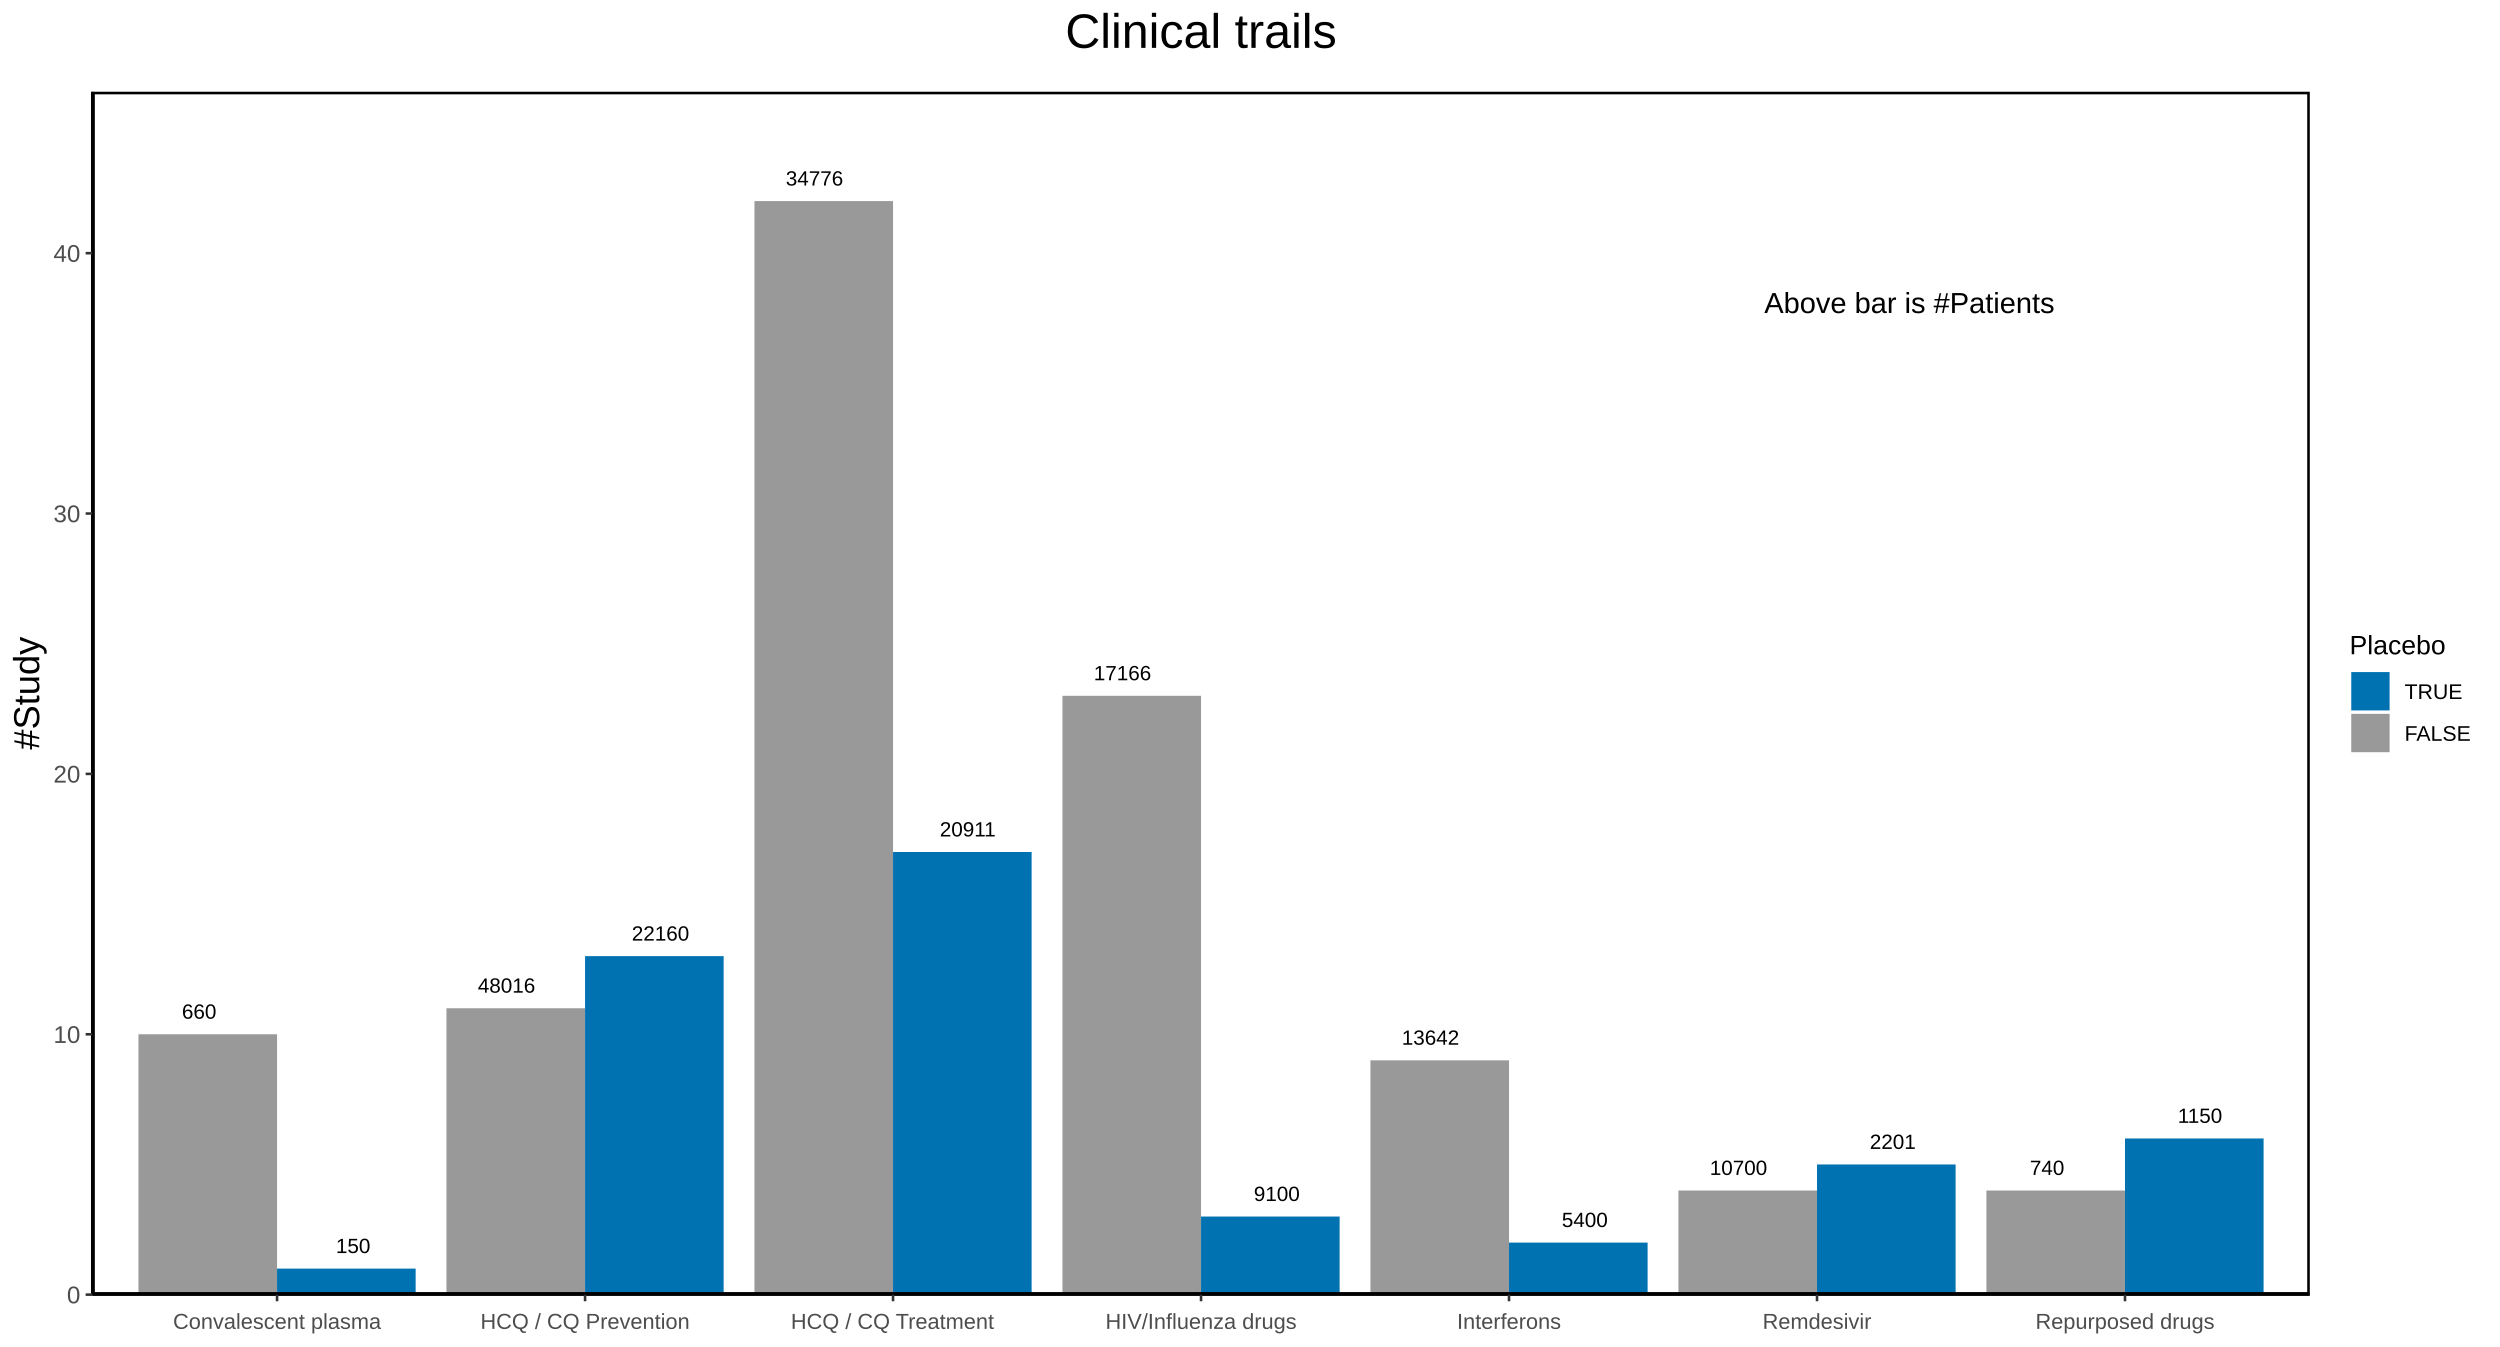
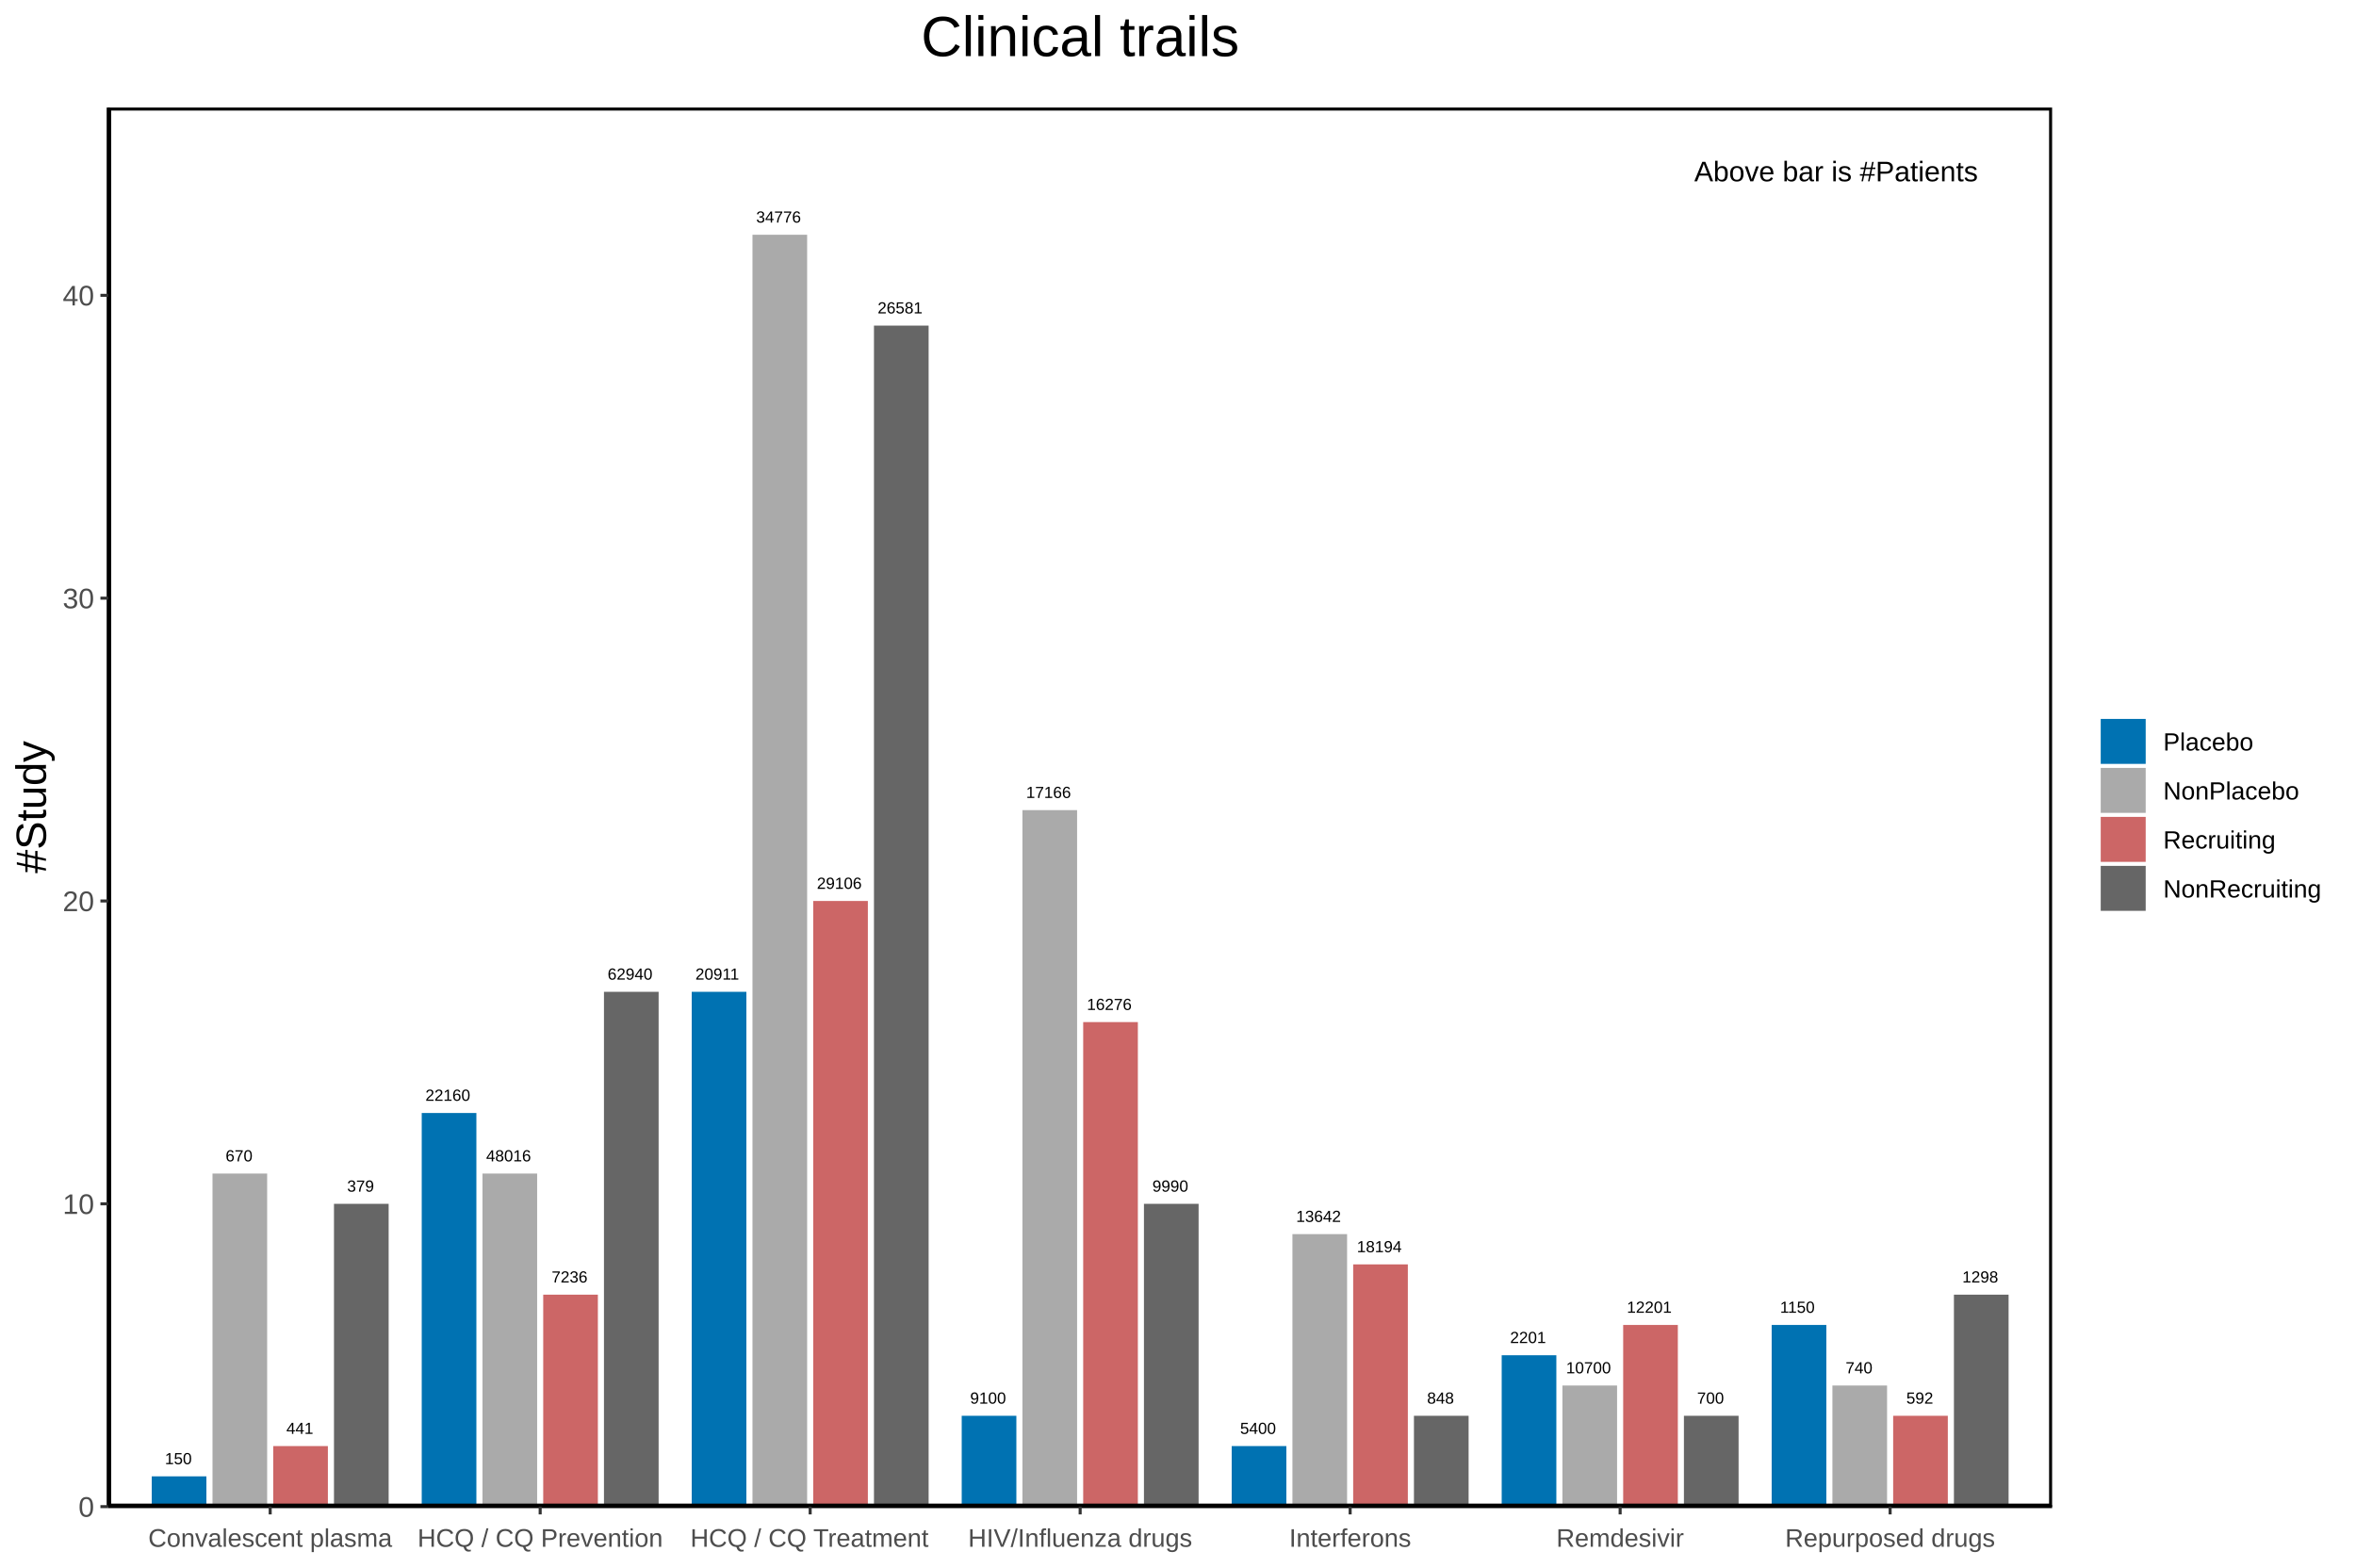
- <svg xmlns="http://www.w3.org/2000/svg" viewBox="0 0 1034.00 557.00">
+ <svg xmlns="http://www.w3.org/2000/svg" viewBox="0 0 831.00 553.00">
  <defs>
    <style type="text/css">
    line, polyline, polygon, path, rect, circle {
      fill: none;
      stroke: #000000;
      stroke-linecap: round;
      stroke-linejoin: round;
      stroke-miterlimit: 10.00;
    }
  </style>
  </defs>
  <rect width="100%" height="100%" style="stroke: none; fill: #FFFFFF;" />
-   <rect x="0.00" y="0" width="1034.00" height="557.00" style="stroke-width: 1.07; stroke: #FFFFFF; fill: #FFFFFF;" />
+   <rect x="0.00" y="0.00" width="831.00" height="553.00" style="stroke-width: 1.07; stroke: #FFFFFF; fill: #FFFFFF;" />
  <defs>
-     <clipPath id="cpMzguMTZ8OTU1LjMzfDUzNS40N3wzNy45NA==">
-       <rect x="38.16" y="37.94" width="917.17" height="497.53" />
+     <clipPath id="cpMzguMTZ8NzIzLjgyfDUzMS40N3wzNy45NA==">
+       <rect x="38.16" y="37.94" width="685.65" height="493.53" />
    </clipPath>
  </defs>
-   <rect x="38.16" y="37.94" width="917.17" height="497.53" style="stroke-width: 1.07; stroke: none; fill: #FFFFFF;" clip-path="url(#cpMzguMTZ8OTU1LjMzfDUzNS40N3wzNy45NA==)" />
-   <rect x="57.27" y="427.78" width="57.32" height="107.69" style="stroke-width: 1.07; stroke: none; stroke-linecap: square; stroke-linejoin: miter; fill: #999999;" clip-path="url(#cpMzguMTZ8OTU1LjMzfDUzNS40N3wzNy45NA==)" />
-   <rect x="114.59" y="524.70" width="57.32" height="10.77" style="stroke-width: 1.07; stroke: none; stroke-linecap: square; stroke-linejoin: miter; fill: #0072B2;" clip-path="url(#cpMzguMTZ8OTU1LjMzfDUzNS40N3wzNy45NA==)" />
-   <rect x="184.66" y="417.01" width="57.32" height="118.46" style="stroke-width: 1.07; stroke: none; stroke-linecap: square; stroke-linejoin: miter; fill: #999999;" clip-path="url(#cpMzguMTZ8OTU1LjMzfDUzNS40N3wzNy45NA==)" />
-   <rect x="241.98" y="395.47" width="57.32" height="140.00" style="stroke-width: 1.07; stroke: none; stroke-linecap: square; stroke-linejoin: miter; fill: #0072B2;" clip-path="url(#cpMzguMTZ8OTU1LjMzfDUzNS40N3wzNy45NA==)" />
-   <rect x="312.04" y="83.17" width="57.32" height="452.30" style="stroke-width: 1.07; stroke: none; stroke-linecap: square; stroke-linejoin: miter; fill: #999999;" clip-path="url(#cpMzguMTZ8OTU1LjMzfDUzNS40N3wzNy45NA==)" />
-   <rect x="369.36" y="352.40" width="57.32" height="183.07" style="stroke-width: 1.07; stroke: none; stroke-linecap: square; stroke-linejoin: miter; fill: #0072B2;" clip-path="url(#cpMzguMTZ8OTU1LjMzfDUzNS40N3wzNy45NA==)" />
-   <rect x="439.43" y="287.78" width="57.32" height="247.69" style="stroke-width: 1.07; stroke: none; stroke-linecap: square; stroke-linejoin: miter; fill: #999999;" clip-path="url(#cpMzguMTZ8OTU1LjMzfDUzNS40N3wzNy45NA==)" />
-   <rect x="496.75" y="503.16" width="57.32" height="32.31" style="stroke-width: 1.07; stroke: none; stroke-linecap: square; stroke-linejoin: miter; fill: #0072B2;" clip-path="url(#cpMzguMTZ8OTU1LjMzfDUzNS40N3wzNy45NA==)" />
-   <rect x="566.81" y="438.55" width="57.32" height="96.92" style="stroke-width: 1.07; stroke: none; stroke-linecap: square; stroke-linejoin: miter; fill: #999999;" clip-path="url(#cpMzguMTZ8OTU1LjMzfDUzNS40N3wzNy45NA==)" />
-   <rect x="624.13" y="513.93" width="57.32" height="21.54" style="stroke-width: 1.07; stroke: none; stroke-linecap: square; stroke-linejoin: miter; fill: #0072B2;" clip-path="url(#cpMzguMTZ8OTU1LjMzfDUzNS40N3wzNy45NA==)" />
-   <rect x="694.19" y="492.40" width="57.32" height="43.08" style="stroke-width: 1.07; stroke: none; stroke-linecap: square; stroke-linejoin: miter; fill: #999999;" clip-path="url(#cpMzguMTZ8OTU1LjMzfDUzNS40N3wzNy45NA==)" />
-   <rect x="751.52" y="481.63" width="57.32" height="53.85" style="stroke-width: 1.07; stroke: none; stroke-linecap: square; stroke-linejoin: miter; fill: #0072B2;" clip-path="url(#cpMzguMTZ8OTU1LjMzfDUzNS40N3wzNy45NA==)" />
-   <rect x="821.58" y="492.40" width="57.32" height="43.08" style="stroke-width: 1.07; stroke: none; stroke-linecap: square; stroke-linejoin: miter; fill: #999999;" clip-path="url(#cpMzguMTZ8OTU1LjMzfDUzNS40N3wzNy45NA==)" />
-   <rect x="878.90" y="470.86" width="57.32" height="64.61" style="stroke-width: 1.07; stroke: none; stroke-linecap: square; stroke-linejoin: miter; fill: #0072B2;" clip-path="url(#cpMzguMTZ8OTU1LjMzfDUzNS40N3wzNy45NA==)" />
-   <g clip-path="url(#cpMzguMTZ8OTU1LjMzfDUzNS40N3wzNy45NA==)">
-     <text x="75.24" y="421.34" style="font-size: 8.54px; font-family: Arial;" textLength="15.02px" lengthAdjust="spacingAndGlyphs">660</text>
-   </g>
-   <g clip-path="url(#cpMzguMTZ8OTU1LjMzfDUzNS40N3wzNy45NA==)">
-     <text x="138.93" y="518.26" style="font-size: 8.54px; font-family: Arial;" textLength="15.02px" lengthAdjust="spacingAndGlyphs">150</text>
-   </g>
-   <g clip-path="url(#cpMzguMTZ8OTU1LjMzfDUzNS40N3wzNy45NA==)">
-     <text x="197.62" y="410.57" style="font-size: 8.54px; font-family: Arial;" textLength="25.03px" lengthAdjust="spacingAndGlyphs">48016</text>
-   </g>
-   <g clip-path="url(#cpMzguMTZ8OTU1LjMzfDUzNS40N3wzNy45NA==)">
-     <text x="261.31" y="389.04" style="font-size: 8.54px; font-family: Arial;" textLength="25.03px" lengthAdjust="spacingAndGlyphs">22160</text>
-   </g>
-   <g clip-path="url(#cpMzguMTZ8OTU1LjMzfDUzNS40N3wzNy45NA==)">
-     <text x="325.00" y="76.74" style="font-size: 8.54px; font-family: Arial;" textLength="25.03px" lengthAdjust="spacingAndGlyphs">34776</text>
-   </g>
-   <g clip-path="url(#cpMzguMTZ8OTU1LjMzfDUzNS40N3wzNy45NA==)">
-     <text x="388.70" y="345.96" style="font-size: 8.54px; font-family: Arial;" textLength="25.03px" lengthAdjust="spacingAndGlyphs">20911</text>
-   </g>
-   <g clip-path="url(#cpMzguMTZ8OTU1LjMzfDUzNS40N3wzNy45NA==)">
-     <text x="452.39" y="281.35" style="font-size: 8.54px; font-family: Arial;" textLength="25.03px" lengthAdjust="spacingAndGlyphs">17166</text>
-   </g>
-   <g clip-path="url(#cpMzguMTZ8OTU1LjMzfDUzNS40N3wzNy45NA==)">
-     <text x="518.58" y="496.73" style="font-size: 8.54px; font-family: Arial;" textLength="20.02px" lengthAdjust="spacingAndGlyphs">9100</text>
-   </g>
-   <g clip-path="url(#cpMzguMTZ8OTU1LjMzfDUzNS40N3wzNy45NA==)">
-     <text x="579.77" y="432.11" style="font-size: 8.54px; font-family: Arial;" textLength="25.03px" lengthAdjust="spacingAndGlyphs">13642</text>
-   </g>
-   <g clip-path="url(#cpMzguMTZ8OTU1LjMzfDUzNS40N3wzNy45NA==)">
-     <text x="645.97" y="507.50" style="font-size: 8.54px; font-family: Arial;" textLength="20.02px" lengthAdjust="spacingAndGlyphs">5400</text>
-   </g>
-   <g clip-path="url(#cpMzguMTZ8OTU1LjMzfDUzNS40N3wzNy45NA==)">
-     <text x="707.16" y="485.96" style="font-size: 8.54px; font-family: Arial;" textLength="25.03px" lengthAdjust="spacingAndGlyphs">10700</text>
-   </g>
-   <g clip-path="url(#cpMzguMTZ8OTU1LjMzfDUzNS40N3wzNy45NA==)">
-     <text x="773.35" y="475.19" style="font-size: 8.54px; font-family: Arial;" textLength="20.02px" lengthAdjust="spacingAndGlyphs">2201</text>
-   </g>
-   <g clip-path="url(#cpMzguMTZ8OTU1LjMzfDUzNS40N3wzNy45NA==)">
-     <text x="839.55" y="485.96" style="font-size: 8.54px; font-family: Arial;" textLength="15.02px" lengthAdjust="spacingAndGlyphs">740</text>
-   </g>
-   <g clip-path="url(#cpMzguMTZ8OTU1LjMzfDUzNS40N3wzNy45NA==)">
-     <text x="900.74" y="464.42" style="font-size: 8.54px; font-family: Arial;" textLength="20.02px" lengthAdjust="spacingAndGlyphs">1150</text>
-   </g>
-   <g clip-path="url(#cpMzguMTZ8OTU1LjMzfDUzNS40N3wzNy45NA==)">
-     <text x="729.70" y="129.47" style="font-size: 12.00px; font-family: Arial;" textLength="120.07px" lengthAdjust="spacingAndGlyphs">Above bar is #Patients</text>
-   </g>
-   <rect x="38.16" y="37.94" width="917.17" height="497.53" style="stroke-width: 2.13;" clip-path="url(#cpMzguMTZ8OTU1LjMzfDUzNS40N3wzNy45NA==)" />
+   <rect x="38.16" y="37.94" width="685.65" height="493.53" style="stroke-width: 1.07; stroke: none; fill: #FFFFFF;" clip-path="url(#cpMzguMTZ8NzIzLjgyfDUzMS40N3wzNy45NA==)" />
+   <rect x="53.52" y="520.79" width="19.28" height="10.68" style="stroke-width: 1.07; stroke: none; stroke-linecap: square; stroke-linejoin: miter; fill: #0072B2;" clip-path="url(#cpMzguMTZ8NzIzLjgyfDUzMS40N3wzNy45NA==)" />
+   <rect x="74.95" y="413.96" width="19.28" height="117.51" style="stroke-width: 1.07; stroke: none; stroke-linecap: square; stroke-linejoin: miter; fill: #AAAAAA;" clip-path="url(#cpMzguMTZ8NzIzLjgyfDUzMS40N3wzNy45NA==)" />
+   <rect x="96.37" y="510.11" width="19.28" height="21.36" style="stroke-width: 1.07; stroke: none; stroke-linecap: square; stroke-linejoin: miter; fill: #CC6666;" clip-path="url(#cpMzguMTZ8NzIzLjgyfDUzMS40N3wzNy45NA==)" />
+   <rect x="117.80" y="424.65" width="19.28" height="106.82" style="stroke-width: 1.07; stroke: none; stroke-linecap: square; stroke-linejoin: miter; fill: #666666;" clip-path="url(#cpMzguMTZ8NzIzLjgyfDUzMS40N3wzNy45NA==)" />
+   <rect x="148.75" y="392.60" width="19.28" height="138.87" style="stroke-width: 1.07; stroke: none; stroke-linecap: square; stroke-linejoin: miter; fill: #0072B2;" clip-path="url(#cpMzguMTZ8NzIzLjgyfDUzMS40N3wzNy45NA==)" />
+   <rect x="170.18" y="413.96" width="19.28" height="117.51" style="stroke-width: 1.07; stroke: none; stroke-linecap: square; stroke-linejoin: miter; fill: #AAAAAA;" clip-path="url(#cpMzguMTZ8NzIzLjgyfDUzMS40N3wzNy45NA==)" />
+   <rect x="191.60" y="456.69" width="19.28" height="74.78" style="stroke-width: 1.07; stroke: none; stroke-linecap: square; stroke-linejoin: miter; fill: #CC6666;" clip-path="url(#cpMzguMTZ8NzIzLjgyfDUzMS40N3wzNy45NA==)" />
+   <rect x="213.03" y="349.87" width="19.28" height="181.60" style="stroke-width: 1.07; stroke: none; stroke-linecap: square; stroke-linejoin: miter; fill: #666666;" clip-path="url(#cpMzguMTZ8NzIzLjgyfDUzMS40N3wzNy45NA==)" />
+   <rect x="243.98" y="349.87" width="19.28" height="181.60" style="stroke-width: 1.07; stroke: none; stroke-linecap: square; stroke-linejoin: miter; fill: #0072B2;" clip-path="url(#cpMzguMTZ8NzIzLjgyfDUzMS40N3wzNy45NA==)" />
+   <rect x="265.41" y="82.81" width="19.28" height="448.66" style="stroke-width: 1.07; stroke: none; stroke-linecap: square; stroke-linejoin: miter; fill: #AAAAAA;" clip-path="url(#cpMzguMTZ8NzIzLjgyfDUzMS40N3wzNy45NA==)" />
+   <rect x="286.83" y="317.82" width="19.28" height="213.65" style="stroke-width: 1.07; stroke: none; stroke-linecap: square; stroke-linejoin: miter; fill: #CC6666;" clip-path="url(#cpMzguMTZ8NzIzLjgyfDUzMS40N3wzNy45NA==)" />
+   <rect x="308.26" y="114.86" width="19.28" height="416.62" style="stroke-width: 1.07; stroke: none; stroke-linecap: square; stroke-linejoin: miter; fill: #666666;" clip-path="url(#cpMzguMTZ8NzIzLjgyfDUzMS40N3wzNy45NA==)" />
+   <rect x="339.21" y="499.42" width="19.28" height="32.05" style="stroke-width: 1.07; stroke: none; stroke-linecap: square; stroke-linejoin: miter; fill: #0072B2;" clip-path="url(#cpMzguMTZ8NzIzLjgyfDUzMS40N3wzNy45NA==)" />
+   <rect x="360.63" y="285.78" width="19.28" height="245.70" style="stroke-width: 1.07; stroke: none; stroke-linecap: square; stroke-linejoin: miter; fill: #AAAAAA;" clip-path="url(#cpMzguMTZ8NzIzLjgyfDUzMS40N3wzNy45NA==)" />
+   <rect x="382.06" y="360.55" width="19.28" height="170.92" style="stroke-width: 1.07; stroke: none; stroke-linecap: square; stroke-linejoin: miter; fill: #CC6666;" clip-path="url(#cpMzguMTZ8NzIzLjgyfDUzMS40N3wzNy45NA==)" />
+   <rect x="403.49" y="424.65" width="19.28" height="106.82" style="stroke-width: 1.07; stroke: none; stroke-linecap: square; stroke-linejoin: miter; fill: #666666;" clip-path="url(#cpMzguMTZ8NzIzLjgyfDUzMS40N3wzNy45NA==)" />
+   <rect x="434.44" y="510.11" width="19.28" height="21.36" style="stroke-width: 1.07; stroke: none; stroke-linecap: square; stroke-linejoin: miter; fill: #0072B2;" clip-path="url(#cpMzguMTZ8NzIzLjgyfDUzMS40N3wzNy45NA==)" />
+   <rect x="455.86" y="435.33" width="19.28" height="96.14" style="stroke-width: 1.07; stroke: none; stroke-linecap: square; stroke-linejoin: miter; fill: #AAAAAA;" clip-path="url(#cpMzguMTZ8NzIzLjgyfDUzMS40N3wzNy45NA==)" />
+   <rect x="477.29" y="446.01" width="19.28" height="85.46" style="stroke-width: 1.07; stroke: none; stroke-linecap: square; stroke-linejoin: miter; fill: #CC6666;" clip-path="url(#cpMzguMTZ8NzIzLjgyfDUzMS40N3wzNy45NA==)" />
+   <rect x="498.72" y="499.42" width="19.28" height="32.05" style="stroke-width: 1.07; stroke: none; stroke-linecap: square; stroke-linejoin: miter; fill: #666666;" clip-path="url(#cpMzguMTZ8NzIzLjgyfDUzMS40N3wzNy45NA==)" />
+   <rect x="529.67" y="478.06" width="19.28" height="53.41" style="stroke-width: 1.07; stroke: none; stroke-linecap: square; stroke-linejoin: miter; fill: #0072B2;" clip-path="url(#cpMzguMTZ8NzIzLjgyfDUzMS40N3wzNy45NA==)" />
+   <rect x="551.09" y="488.74" width="19.28" height="42.73" style="stroke-width: 1.07; stroke: none; stroke-linecap: square; stroke-linejoin: miter; fill: #AAAAAA;" clip-path="url(#cpMzguMTZ8NzIzLjgyfDUzMS40N3wzNy45NA==)" />
+   <rect x="572.52" y="467.38" width="19.28" height="64.09" style="stroke-width: 1.07; stroke: none; stroke-linecap: square; stroke-linejoin: miter; fill: #CC6666;" clip-path="url(#cpMzguMTZ8NzIzLjgyfDUzMS40N3wzNy45NA==)" />
+   <rect x="593.95" y="499.42" width="19.28" height="32.05" style="stroke-width: 1.07; stroke: none; stroke-linecap: square; stroke-linejoin: miter; fill: #666666;" clip-path="url(#cpMzguMTZ8NzIzLjgyfDUzMS40N3wzNy45NA==)" />
+   <rect x="624.90" y="467.38" width="19.28" height="64.09" style="stroke-width: 1.07; stroke: none; stroke-linecap: square; stroke-linejoin: miter; fill: #0072B2;" clip-path="url(#cpMzguMTZ8NzIzLjgyfDUzMS40N3wzNy45NA==)" />
+   <rect x="646.32" y="488.74" width="19.28" height="42.73" style="stroke-width: 1.07; stroke: none; stroke-linecap: square; stroke-linejoin: miter; fill: #AAAAAA;" clip-path="url(#cpMzguMTZ8NzIzLjgyfDUzMS40N3wzNy45NA==)" />
+   <rect x="667.75" y="499.42" width="19.28" height="32.05" style="stroke-width: 1.07; stroke: none; stroke-linecap: square; stroke-linejoin: miter; fill: #CC6666;" clip-path="url(#cpMzguMTZ8NzIzLjgyfDUzMS40N3wzNy45NA==)" />
+   <rect x="689.18" y="456.69" width="19.28" height="74.78" style="stroke-width: 1.07; stroke: none; stroke-linecap: square; stroke-linejoin: miter; fill: #666666;" clip-path="url(#cpMzguMTZ8NzIzLjgyfDUzMS40N3wzNy45NA==)" />
+   <g clip-path="url(#cpMzguMTZ8NzIzLjgyfDUzMS40N3wzNy45NA==)">
+     <text x="79.58" y="409.67" style="font-size: 5.69px; font-family: Arial;" textLength="10.01px" lengthAdjust="spacingAndGlyphs">670</text>
+   </g>
+   <g clip-path="url(#cpMzguMTZ8NzIzLjgyfDUzMS40N3wzNy45NA==)">
+     <text x="58.16" y="516.49" style="font-size: 5.69px; font-family: Arial;" textLength="10.01px" lengthAdjust="spacingAndGlyphs">150</text>
+   </g>
+   <g clip-path="url(#cpMzguMTZ8NzIzLjgyfDUzMS40N3wzNy45NA==)">
+     <text x="171.48" y="409.67" style="font-size: 5.69px; font-family: Arial;" textLength="16.68px" lengthAdjust="spacingAndGlyphs">48016</text>
+   </g>
+   <g clip-path="url(#cpMzguMTZ8NzIzLjgyfDUzMS40N3wzNy45NA==)">
+     <text x="150.05" y="388.30" style="font-size: 5.69px; font-family: Arial;" textLength="16.68px" lengthAdjust="spacingAndGlyphs">22160</text>
+   </g>
+   <g clip-path="url(#cpMzguMTZ8NzIzLjgyfDUzMS40N3wzNy45NA==)">
+     <text x="266.71" y="78.51" style="font-size: 5.69px; font-family: Arial;" textLength="16.68px" lengthAdjust="spacingAndGlyphs">34776</text>
+   </g>
+   <g clip-path="url(#cpMzguMTZ8NzIzLjgyfDUzMS40N3wzNy45NA==)">
+     <text x="245.28" y="345.57" style="font-size: 5.69px; font-family: Arial;" textLength="16.68px" lengthAdjust="spacingAndGlyphs">20911</text>
+   </g>
+   <g clip-path="url(#cpMzguMTZ8NzIzLjgyfDUzMS40N3wzNy45NA==)">
+     <text x="361.93" y="281.48" style="font-size: 5.69px; font-family: Arial;" textLength="16.68px" lengthAdjust="spacingAndGlyphs">17166</text>
+   </g>
+   <g clip-path="url(#cpMzguMTZ8NzIzLjgyfDUzMS40N3wzNy45NA==)">
+     <text x="342.18" y="495.13" style="font-size: 5.69px; font-family: Arial;" textLength="13.35px" lengthAdjust="spacingAndGlyphs">9100</text>
+   </g>
+   <g clip-path="url(#cpMzguMTZ8NzIzLjgyfDUzMS40N3wzNy45NA==)">
+     <text x="457.16" y="431.03" style="font-size: 5.69px; font-family: Arial;" textLength="16.68px" lengthAdjust="spacingAndGlyphs">13642</text>
+   </g>
+   <g clip-path="url(#cpMzguMTZ8NzIzLjgyfDUzMS40N3wzNy45NA==)">
+     <text x="437.41" y="505.81" style="font-size: 5.69px; font-family: Arial;" textLength="13.35px" lengthAdjust="spacingAndGlyphs">5400</text>
+   </g>
+   <g clip-path="url(#cpMzguMTZ8NzIzLjgyfDUzMS40N3wzNy45NA==)">
+     <text x="552.39" y="484.44" style="font-size: 5.69px; font-family: Arial;" textLength="16.68px" lengthAdjust="spacingAndGlyphs">10700</text>
+   </g>
+   <g clip-path="url(#cpMzguMTZ8NzIzLjgyfDUzMS40N3wzNy45NA==)">
+     <text x="532.63" y="473.76" style="font-size: 5.69px; font-family: Arial;" textLength="13.35px" lengthAdjust="spacingAndGlyphs">2201</text>
+   </g>
+   <g clip-path="url(#cpMzguMTZ8NzIzLjgyfDUzMS40N3wzNy45NA==)">
+     <text x="650.96" y="484.44" style="font-size: 5.69px; font-family: Arial;" textLength="10.01px" lengthAdjust="spacingAndGlyphs">740</text>
+   </g>
+   <g clip-path="url(#cpMzguMTZ8NzIzLjgyfDUzMS40N3wzNy45NA==)">
+     <text x="627.86" y="463.08" style="font-size: 5.69px; font-family: Arial;" textLength="13.35px" lengthAdjust="spacingAndGlyphs">1150</text>
+   </g>
+   <g clip-path="url(#cpMzguMTZ8NzIzLjgyfDUzMS40N3wzNy45NA==)">
+     <text x="122.44" y="420.35" style="font-size: 5.69px; font-family: Arial;" textLength="10.01px" lengthAdjust="spacingAndGlyphs">379</text>
+   </g>
+   <g clip-path="url(#cpMzguMTZ8NzIzLjgyfDUzMS40N3wzNy45NA==)">
+     <text x="101.01" y="505.81" style="font-size: 5.69px; font-family: Arial;" textLength="10.01px" lengthAdjust="spacingAndGlyphs">441</text>
+   </g>
+   <g clip-path="url(#cpMzguMTZ8NzIzLjgyfDUzMS40N3wzNy45NA==)">
+     <text x="214.33" y="345.57" style="font-size: 5.69px; font-family: Arial;" textLength="16.68px" lengthAdjust="spacingAndGlyphs">62940</text>
+   </g>
+   <g clip-path="url(#cpMzguMTZ8NzIzLjgyfDUzMS40N3wzNy45NA==)">
+     <text x="194.57" y="452.40" style="font-size: 5.69px; font-family: Arial;" textLength="13.35px" lengthAdjust="spacingAndGlyphs">7236</text>
+   </g>
+   <g clip-path="url(#cpMzguMTZ8NzIzLjgyfDUzMS40N3wzNy45NA==)">
+     <text x="309.56" y="110.56" style="font-size: 5.69px; font-family: Arial;" textLength="16.68px" lengthAdjust="spacingAndGlyphs">26581</text>
+   </g>
+   <g clip-path="url(#cpMzguMTZ8NzIzLjgyfDUzMS40N3wzNy45NA==)">
+     <text x="288.13" y="313.53" style="font-size: 5.69px; font-family: Arial;" textLength="16.68px" lengthAdjust="spacingAndGlyphs">29106</text>
+   </g>
+   <g clip-path="url(#cpMzguMTZ8NzIzLjgyfDUzMS40N3wzNy45NA==)">
+     <text x="406.46" y="420.35" style="font-size: 5.69px; font-family: Arial;" textLength="13.35px" lengthAdjust="spacingAndGlyphs">9990</text>
+   </g>
+   <g clip-path="url(#cpMzguMTZ8NzIzLjgyfDUzMS40N3wzNy45NA==)">
+     <text x="383.36" y="356.26" style="font-size: 5.69px; font-family: Arial;" textLength="16.68px" lengthAdjust="spacingAndGlyphs">16276</text>
+   </g>
+   <g clip-path="url(#cpMzguMTZ8NzIzLjgyfDUzMS40N3wzNy45NA==)">
+     <text x="503.35" y="495.13" style="font-size: 5.69px; font-family: Arial;" textLength="10.01px" lengthAdjust="spacingAndGlyphs">848</text>
+   </g>
+   <g clip-path="url(#cpMzguMTZ8NzIzLjgyfDUzMS40N3wzNy45NA==)">
+     <text x="478.59" y="441.72" style="font-size: 5.69px; font-family: Arial;" textLength="16.68px" lengthAdjust="spacingAndGlyphs">18194</text>
+   </g>
+   <g clip-path="url(#cpMzguMTZ8NzIzLjgyfDUzMS40N3wzNy45NA==)">
+     <text x="598.58" y="495.13" style="font-size: 5.69px; font-family: Arial;" textLength="10.01px" lengthAdjust="spacingAndGlyphs">700</text>
+   </g>
+   <g clip-path="url(#cpMzguMTZ8NzIzLjgyfDUzMS40N3wzNy45NA==)">
+     <text x="573.82" y="463.08" style="font-size: 5.69px; font-family: Arial;" textLength="16.68px" lengthAdjust="spacingAndGlyphs">12201</text>
+   </g>
+   <g clip-path="url(#cpMzguMTZ8NzIzLjgyfDUzMS40N3wzNy45NA==)">
+     <text x="692.14" y="452.40" style="font-size: 5.69px; font-family: Arial;" textLength="13.35px" lengthAdjust="spacingAndGlyphs">1298</text>
+   </g>
+   <g clip-path="url(#cpMzguMTZ8NzIzLjgyfDUzMS40N3wzNy45NA==)">
+     <text x="672.39" y="495.13" style="font-size: 5.69px; font-family: Arial;" textLength="10.01px" lengthAdjust="spacingAndGlyphs">592</text>
+   </g>
+   <g clip-path="url(#cpMzguMTZ8NzIzLjgyfDUzMS40N3wzNy45NA==)">
+     <text x="597.60" y="63.95" style="font-size: 10.00px; font-family: Arial;" textLength="100.06px" lengthAdjust="spacingAndGlyphs">Above bar is #Patients</text>
+   </g>
+   <rect x="38.16" y="37.94" width="685.65" height="493.53" style="stroke-width: 2.13;" clip-path="url(#cpMzguMTZ8NzIzLjgyfDUzMS40N3wzNy45NA==)" />
  <defs>
-     <clipPath id="cpMC4wMHwxMDM0LjAwfDU1Ny4wMHwwLjAw">
-       <rect x="0.00" y="0.00" width="1034.00" height="557.00" />
+     <clipPath id="cpMC4wMHw4MzEuMDB8NTUzLjAwfDAuMDA=">
+       <rect x="0.00" y="0.00" width="831.00" height="553.00" />
    </clipPath>
  </defs>
-   <polyline points="38.16,535.47 38.16,37.94 " style="stroke-width: 1.07; stroke-linecap: butt;" clip-path="url(#cpMC4wMHwxMDM0LjAwfDU1Ny4wMHwwLjAw)" />
-   <g clip-path="url(#cpMC4wMHwxMDM0LjAwfDU1Ny4wMHwwLjAw)">
-     <text x="27.67" y="539.05" style="font-size: 10.00px; fill: #4D4D4D; font-family: Arial;" textLength="5.56px" lengthAdjust="spacingAndGlyphs">0</text>
-   </g>
-   <g clip-path="url(#cpMC4wMHwxMDM0LjAwfDU1Ny4wMHwwLjAw)">
-     <text x="22.11" y="431.36" style="font-size: 10.00px; fill: #4D4D4D; font-family: Arial;" textLength="11.12px" lengthAdjust="spacingAndGlyphs">10</text>
-   </g>
-   <g clip-path="url(#cpMC4wMHwxMDM0LjAwfDU1Ny4wMHwwLjAw)">
-     <text x="22.11" y="323.67" style="font-size: 10.00px; fill: #4D4D4D; font-family: Arial;" textLength="11.12px" lengthAdjust="spacingAndGlyphs">20</text>
-   </g>
-   <g clip-path="url(#cpMC4wMHwxMDM0LjAwfDU1Ny4wMHwwLjAw)">
-     <text x="22.11" y="215.98" style="font-size: 10.00px; fill: #4D4D4D; font-family: Arial;" textLength="11.12px" lengthAdjust="spacingAndGlyphs">30</text>
-   </g>
-   <g clip-path="url(#cpMC4wMHwxMDM0LjAwfDU1Ny4wMHwwLjAw)">
-     <text x="22.11" y="108.29" style="font-size: 10.00px; fill: #4D4D4D; font-family: Arial;" textLength="11.12px" lengthAdjust="spacingAndGlyphs">40</text>
-   </g>
-   <polyline points="35.42,535.47 38.16,535.47 " style="stroke-width: 1.07; stroke: #333333; stroke-linecap: butt;" clip-path="url(#cpMC4wMHwxMDM0LjAwfDU1Ny4wMHwwLjAw)" />
-   <polyline points="35.42,427.78 38.16,427.78 " style="stroke-width: 1.07; stroke: #333333; stroke-linecap: butt;" clip-path="url(#cpMC4wMHwxMDM0LjAwfDU1Ny4wMHwwLjAw)" />
-   <polyline points="35.42,320.09 38.16,320.09 " style="stroke-width: 1.07; stroke: #333333; stroke-linecap: butt;" clip-path="url(#cpMC4wMHwxMDM0LjAwfDU1Ny4wMHwwLjAw)" />
-   <polyline points="35.42,212.40 38.16,212.40 " style="stroke-width: 1.07; stroke: #333333; stroke-linecap: butt;" clip-path="url(#cpMC4wMHwxMDM0LjAwfDU1Ny4wMHwwLjAw)" />
-   <polyline points="35.42,104.71 38.16,104.71 " style="stroke-width: 1.07; stroke: #333333; stroke-linecap: butt;" clip-path="url(#cpMC4wMHwxMDM0LjAwfDU1Ny4wMHwwLjAw)" />
-   <polyline points="38.16,535.47 955.33,535.47 " style="stroke-width: 1.07; stroke-linecap: butt;" clip-path="url(#cpMC4wMHwxMDM0LjAwfDU1Ny4wMHwwLjAw)" />
-   <polyline points="114.59,538.21 114.59,535.47 " style="stroke-width: 1.07; stroke: #333333; stroke-linecap: butt;" clip-path="url(#cpMC4wMHwxMDM0LjAwfDU1Ny4wMHwwLjAw)" />
-   <polyline points="241.98,538.21 241.98,535.47 " style="stroke-width: 1.07; stroke: #333333; stroke-linecap: butt;" clip-path="url(#cpMC4wMHwxMDM0LjAwfDU1Ny4wMHwwLjAw)" />
-   <polyline points="369.36,538.21 369.36,535.47 " style="stroke-width: 1.07; stroke: #333333; stroke-linecap: butt;" clip-path="url(#cpMC4wMHwxMDM0LjAwfDU1Ny4wMHwwLjAw)" />
-   <polyline points="496.75,538.21 496.75,535.47 " style="stroke-width: 1.07; stroke: #333333; stroke-linecap: butt;" clip-path="url(#cpMC4wMHwxMDM0LjAwfDU1Ny4wMHwwLjAw)" />
-   <polyline points="624.13,538.21 624.13,535.47 " style="stroke-width: 1.07; stroke: #333333; stroke-linecap: butt;" clip-path="url(#cpMC4wMHwxMDM0LjAwfDU1Ny4wMHwwLjAw)" />
-   <polyline points="751.52,538.21 751.52,535.47 " style="stroke-width: 1.07; stroke: #333333; stroke-linecap: butt;" clip-path="url(#cpMC4wMHwxMDM0LjAwfDU1Ny4wMHwwLjAw)" />
-   <polyline points="878.90,538.21 878.90,535.47 " style="stroke-width: 1.07; stroke: #333333; stroke-linecap: butt;" clip-path="url(#cpMC4wMHwxMDM0LjAwfDU1Ny4wMHwwLjAw)" />
-   <g clip-path="url(#cpMC4wMHwxMDM0LjAwfDU1Ny4wMHwwLjAw)">
-     <text x="71.57" y="549.63" style="font-size: 9.00px; fill: #4D4D4D; font-family: Arial;" textLength="86.04px" lengthAdjust="spacingAndGlyphs">Convalescent plasma</text>
-   </g>
-   <g clip-path="url(#cpMC4wMHwxMDM0LjAwfDU1Ny4wMHwwLjAw)">
-     <text x="198.72" y="549.63" style="font-size: 9.00px; fill: #4D4D4D; font-family: Arial;" textLength="86.53px" lengthAdjust="spacingAndGlyphs">HCQ / CQ Prevention</text>
-   </g>
-   <g clip-path="url(#cpMC4wMHwxMDM0LjAwfDU1Ny4wMHwwLjAw)">
-     <text x="327.11" y="549.63" style="font-size: 9.00px; fill: #4D4D4D; font-family: Arial;" textLength="84.52px" lengthAdjust="spacingAndGlyphs">HCQ / CQ Treatment</text>
-   </g>
-   <g clip-path="url(#cpMC4wMHwxMDM0LjAwfDU1Ny4wMHwwLjAw)">
-     <text x="457.23" y="549.63" style="font-size: 9.00px; fill: #4D4D4D; font-family: Arial;" textLength="79.04px" lengthAdjust="spacingAndGlyphs">HIV/Influenza drugs</text>
-   </g>
-   <g clip-path="url(#cpMC4wMHwxMDM0LjAwfDU1Ny4wMHwwLjAw)">
-     <text x="602.62" y="549.63" style="font-size: 9.00px; fill: #4D4D4D; font-family: Arial;" textLength="43.02px" lengthAdjust="spacingAndGlyphs">Interferons</text>
-   </g>
-   <g clip-path="url(#cpMC4wMHwxMDM0LjAwfDU1Ny4wMHwwLjAw)">
-     <text x="729.01" y="549.63" style="font-size: 9.00px; fill: #4D4D4D; font-family: Arial;" textLength="45.01px" lengthAdjust="spacingAndGlyphs">Remdesivir</text>
-   </g>
-   <g clip-path="url(#cpMC4wMHwxMDM0LjAwfDU1Ny4wMHwwLjAw)">
-     <text x="841.88" y="549.63" style="font-size: 9.00px; fill: #4D4D4D; font-family: Arial;" textLength="74.05px" lengthAdjust="spacingAndGlyphs">Repurposed drugs</text>
-   </g>
-   <g clip-path="url(#cpMC4wMHwxMDM0LjAwfDU1Ny4wMHwwLjAw)">
-     <text transform="translate(16.21,310.06) rotate(-90)" style="font-size: 15.00px; font-family: Arial;" textLength="46.70px" lengthAdjust="spacingAndGlyphs">#Study</text>
-   </g>
-   <rect x="966.29" y="256.11" width="62.23" height="61.19" style="stroke-width: 1.07; stroke: none; fill: #FFFFFF;" clip-path="url(#cpMC4wMHwxMDM0LjAwfDU1Ny4wMHwwLjAw)" />
-   <g clip-path="url(#cpMC4wMHwxMDM0LjAwfDU1Ny4wMHwwLjAw)">
-     <text x="971.77" y="270.62" style="font-size: 11.00px; font-family: Arial;" textLength="39.75px" lengthAdjust="spacingAndGlyphs">Placebo</text>
-   </g>
-   <rect x="972.48" y="277.97" width="15.86" height="15.86" style="stroke-width: 1.07; stroke: none; stroke-linecap: square; stroke-linejoin: miter; fill: #0072B2;" clip-path="url(#cpMC4wMHwxMDM0LjAwfDU1Ny4wMHwwLjAw)" />
-   <rect x="972.48" y="295.25" width="15.86" height="15.86" style="stroke-width: 1.07; stroke: none; stroke-linecap: square; stroke-linejoin: miter; fill: #999999;" clip-path="url(#cpMC4wMHwxMDM0LjAwfDU1Ny4wMHwwLjAw)" />
-   <g clip-path="url(#cpMC4wMHwxMDM0LjAwfDU1Ny4wMHwwLjAw)">
-     <text x="994.53" y="289.12" style="font-size: 8.80px; font-family: Arial;" textLength="24.50px" lengthAdjust="spacingAndGlyphs">TRUE</text>
-   </g>
-   <g clip-path="url(#cpMC4wMHwxMDM0LjAwfDU1Ny4wMHwwLjAw)">
-     <text x="994.53" y="306.40" style="font-size: 8.80px; font-family: Arial;" textLength="28.51px" lengthAdjust="spacingAndGlyphs">FALSE</text>
-   </g>
-   <g clip-path="url(#cpMC4wMHwxMDM0LjAwfDU1Ny4wMHwwLjAw)">
-     <text x="440.62" y="19.79" style="font-size: 20.00px; font-family: Arial;" textLength="112.25px" lengthAdjust="spacingAndGlyphs">Clinical trails</text>
+   <polyline points="38.16,531.47 38.16,37.94 " style="stroke-width: 1.07; stroke-linecap: butt;" clip-path="url(#cpMC4wMHw4MzEuMDB8NTUzLjAwfDAuMDA=)" />
+   <g clip-path="url(#cpMC4wMHw4MzEuMDB8NTUzLjAwfDAuMDA=)">
+     <text x="27.67" y="535.05" style="font-size: 10.00px; fill: #4D4D4D; font-family: Arial;" textLength="5.56px" lengthAdjust="spacingAndGlyphs">0</text>
+   </g>
+   <g clip-path="url(#cpMC4wMHw4MzEuMDB8NTUzLjAwfDAuMDA=)">
+     <text x="22.11" y="428.23" style="font-size: 10.00px; fill: #4D4D4D; font-family: Arial;" textLength="11.12px" lengthAdjust="spacingAndGlyphs">10</text>
+   </g>
+   <g clip-path="url(#cpMC4wMHw4MzEuMDB8NTUzLjAwfDAuMDA=)">
+     <text x="22.11" y="321.40" style="font-size: 10.00px; fill: #4D4D4D; font-family: Arial;" textLength="11.12px" lengthAdjust="spacingAndGlyphs">20</text>
+   </g>
+   <g clip-path="url(#cpMC4wMHw4MzEuMDB8NTUzLjAwfDAuMDA=)">
+     <text x="22.11" y="214.58" style="font-size: 10.00px; fill: #4D4D4D; font-family: Arial;" textLength="11.12px" lengthAdjust="spacingAndGlyphs">30</text>
+   </g>
+   <g clip-path="url(#cpMC4wMHw4MzEuMDB8NTUzLjAwfDAuMDA=)">
+     <text x="22.11" y="107.75" style="font-size: 10.00px; fill: #4D4D4D; font-family: Arial;" textLength="11.12px" lengthAdjust="spacingAndGlyphs">40</text>
+   </g>
+   <polyline points="35.42,531.47 38.16,531.47 " style="stroke-width: 1.07; stroke: #333333; stroke-linecap: butt;" clip-path="url(#cpMC4wMHw4MzEuMDB8NTUzLjAwfDAuMDA=)" />
+   <polyline points="35.42,424.65 38.16,424.65 " style="stroke-width: 1.07; stroke: #333333; stroke-linecap: butt;" clip-path="url(#cpMC4wMHw4MzEuMDB8NTUzLjAwfDAuMDA=)" />
+   <polyline points="35.42,317.82 38.16,317.82 " style="stroke-width: 1.07; stroke: #333333; stroke-linecap: butt;" clip-path="url(#cpMC4wMHw4MzEuMDB8NTUzLjAwfDAuMDA=)" />
+   <polyline points="35.42,211.00 38.16,211.00 " style="stroke-width: 1.07; stroke: #333333; stroke-linecap: butt;" clip-path="url(#cpMC4wMHw4MzEuMDB8NTUzLjAwfDAuMDA=)" />
+   <polyline points="35.42,104.17 38.16,104.17 " style="stroke-width: 1.07; stroke: #333333; stroke-linecap: butt;" clip-path="url(#cpMC4wMHw4MzEuMDB8NTUzLjAwfDAuMDA=)" />
+   <polyline points="38.16,531.47 723.82,531.47 " style="stroke-width: 1.07; stroke-linecap: butt;" clip-path="url(#cpMC4wMHw4MzEuMDB8NTUzLjAwfDAuMDA=)" />
+   <polyline points="95.30,534.21 95.30,531.47 " style="stroke-width: 1.07; stroke: #333333; stroke-linecap: butt;" clip-path="url(#cpMC4wMHw4MzEuMDB8NTUzLjAwfDAuMDA=)" />
+   <polyline points="190.53,534.21 190.53,531.47 " style="stroke-width: 1.07; stroke: #333333; stroke-linecap: butt;" clip-path="url(#cpMC4wMHw4MzEuMDB8NTUzLjAwfDAuMDA=)" />
+   <polyline points="285.76,534.21 285.76,531.47 " style="stroke-width: 1.07; stroke: #333333; stroke-linecap: butt;" clip-path="url(#cpMC4wMHw4MzEuMDB8NTUzLjAwfDAuMDA=)" />
+   <polyline points="380.99,534.21 380.99,531.47 " style="stroke-width: 1.07; stroke: #333333; stroke-linecap: butt;" clip-path="url(#cpMC4wMHw4MzEuMDB8NTUzLjAwfDAuMDA=)" />
+   <polyline points="476.22,534.21 476.22,531.47 " style="stroke-width: 1.07; stroke: #333333; stroke-linecap: butt;" clip-path="url(#cpMC4wMHw4MzEuMDB8NTUzLjAwfDAuMDA=)" />
+   <polyline points="571.45,534.21 571.45,531.47 " style="stroke-width: 1.07; stroke: #333333; stroke-linecap: butt;" clip-path="url(#cpMC4wMHw4MzEuMDB8NTUzLjAwfDAuMDA=)" />
+   <polyline points="666.68,534.21 666.68,531.47 " style="stroke-width: 1.07; stroke: #333333; stroke-linecap: butt;" clip-path="url(#cpMC4wMHw4MzEuMDB8NTUzLjAwfDAuMDA=)" />
+   <g clip-path="url(#cpMC4wMHw4MzEuMDB8NTUzLjAwfDAuMDA=)">
+     <text x="52.28" y="545.63" style="font-size: 9.00px; fill: #4D4D4D; font-family: Arial;" textLength="86.04px" lengthAdjust="spacingAndGlyphs">Convalescent plasma</text>
+   </g>
+   <g clip-path="url(#cpMC4wMHw4MzEuMDB8NTUzLjAwfDAuMDA=)">
+     <text x="147.27" y="545.63" style="font-size: 9.00px; fill: #4D4D4D; font-family: Arial;" textLength="86.53px" lengthAdjust="spacingAndGlyphs">HCQ / CQ Prevention</text>
+   </g>
+   <g clip-path="url(#cpMC4wMHw4MzEuMDB8NTUzLjAwfDAuMDA=)">
+     <text x="243.50" y="545.63" style="font-size: 9.00px; fill: #4D4D4D; font-family: Arial;" textLength="84.52px" lengthAdjust="spacingAndGlyphs">HCQ / CQ Treatment</text>
+   </g>
+   <g clip-path="url(#cpMC4wMHw4MzEuMDB8NTUzLjAwfDAuMDA=)">
+     <text x="341.47" y="545.63" style="font-size: 9.00px; fill: #4D4D4D; font-family: Arial;" textLength="79.04px" lengthAdjust="spacingAndGlyphs">HIV/Influenza drugs</text>
+   </g>
+   <g clip-path="url(#cpMC4wMHw4MzEuMDB8NTUzLjAwfDAuMDA=)">
+     <text x="454.71" y="545.63" style="font-size: 9.00px; fill: #4D4D4D; font-family: Arial;" textLength="43.02px" lengthAdjust="spacingAndGlyphs">Interferons</text>
+   </g>
+   <g clip-path="url(#cpMC4wMHw4MzEuMDB8NTUzLjAwfDAuMDA=)">
+     <text x="548.94" y="545.63" style="font-size: 9.00px; fill: #4D4D4D; font-family: Arial;" textLength="45.01px" lengthAdjust="spacingAndGlyphs">Remdesivir</text>
+   </g>
+   <g clip-path="url(#cpMC4wMHw4MzEuMDB8NTUzLjAwfDAuMDA=)">
+     <text x="629.65" y="545.63" style="font-size: 9.00px; fill: #4D4D4D; font-family: Arial;" textLength="74.05px" lengthAdjust="spacingAndGlyphs">Repurposed drugs</text>
+   </g>
+   <g clip-path="url(#cpMC4wMHw4MzEuMDB8NTUzLjAwfDAuMDA=)">
+     <text transform="translate(16.21,308.06) rotate(-90)" style="font-size: 15.00px; font-family: Arial;" textLength="46.70px" lengthAdjust="spacingAndGlyphs">#Study</text>
+   </g>
+   <rect x="734.77" y="241.93" width="90.75" height="85.56" style="stroke-width: 1.07; stroke: none; fill: #FFFFFF;" clip-path="url(#cpMC4wMHw4MzEuMDB8NTUzLjAwfDAuMDA=)" />
+   <rect x="740.96" y="253.60" width="15.86" height="15.86" style="stroke-width: 1.07; stroke: none; stroke-linecap: square; stroke-linejoin: miter; fill: #0072B2;" clip-path="url(#cpMC4wMHw4MzEuMDB8NTUzLjAwfDAuMDA=)" />
+   <rect x="740.96" y="270.88" width="15.86" height="15.86" style="stroke-width: 1.07; stroke: none; stroke-linecap: square; stroke-linejoin: miter; fill: #AAAAAA;" clip-path="url(#cpMC4wMHw4MzEuMDB8NTUzLjAwfDAuMDA=)" />
+   <rect x="740.96" y="288.16" width="15.86" height="15.86" style="stroke-width: 1.07; stroke: none; stroke-linecap: square; stroke-linejoin: miter; fill: #CC6666;" clip-path="url(#cpMC4wMHw4MzEuMDB8NTUzLjAwfDAuMDA=)" />
+   <rect x="740.96" y="305.44" width="15.86" height="15.86" style="stroke-width: 1.07; stroke: none; stroke-linecap: square; stroke-linejoin: miter; fill: #666666;" clip-path="url(#cpMC4wMHw4MzEuMDB8NTUzLjAwfDAuMDA=)" />
+   <g clip-path="url(#cpMC4wMHw4MzEuMDB8NTUzLjAwfDAuMDA=)">
+     <text x="763.01" y="264.75" style="font-size: 8.80px; font-family: Arial;" textLength="32.52px" lengthAdjust="spacingAndGlyphs">Placebo</text>
+   </g>
+   <g clip-path="url(#cpMC4wMHw4MzEuMDB8NTUzLjAwfDAuMDA=)">
+     <text x="763.01" y="282.03" style="font-size: 8.80px; font-family: Arial;" textLength="49.03px" lengthAdjust="spacingAndGlyphs">NonPlacebo</text>
+   </g>
+   <g clip-path="url(#cpMC4wMHw4MzEuMDB8NTUzLjAwfDAuMDA=)">
+     <text x="763.01" y="299.31" style="font-size: 8.80px; font-family: Arial;" textLength="40.52px" lengthAdjust="spacingAndGlyphs">Recruiting</text>
+   </g>
+   <g clip-path="url(#cpMC4wMHw4MzEuMDB8NTUzLjAwfDAuMDA=)">
+     <text x="763.01" y="316.59" style="font-size: 8.80px; font-family: Arial;" textLength="57.03px" lengthAdjust="spacingAndGlyphs">NonRecruiting</text>
+   </g>
+   <g clip-path="url(#cpMC4wMHw4MzEuMDB8NTUzLjAwfDAuMDA=)">
+     <text x="324.87" y="19.79" style="font-size: 20.00px; font-family: Arial;" textLength="112.25px" lengthAdjust="spacingAndGlyphs">Clinical trails</text>
  </g>
</svg>
